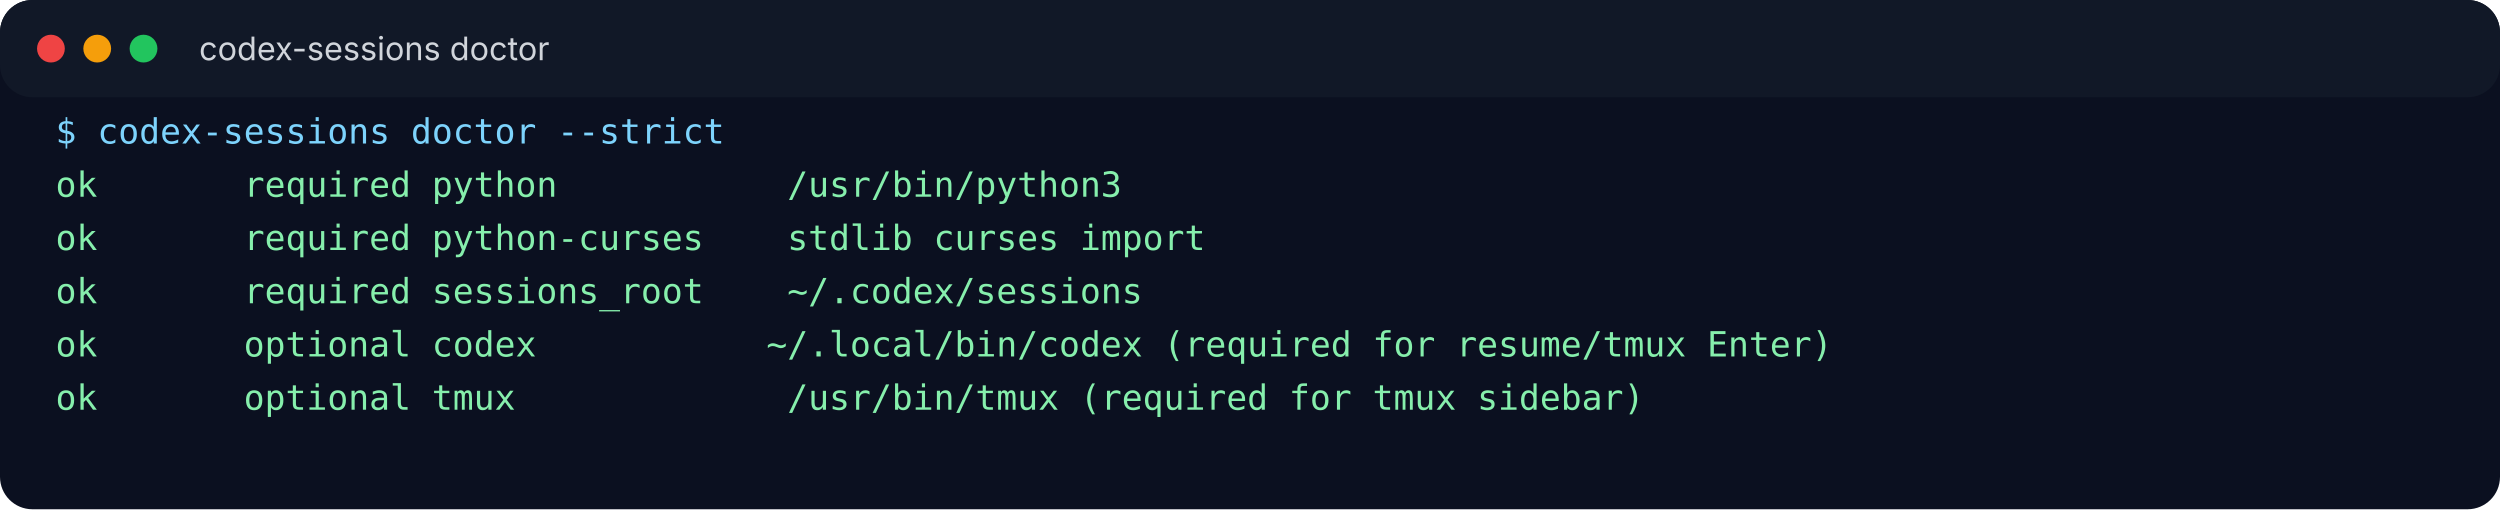
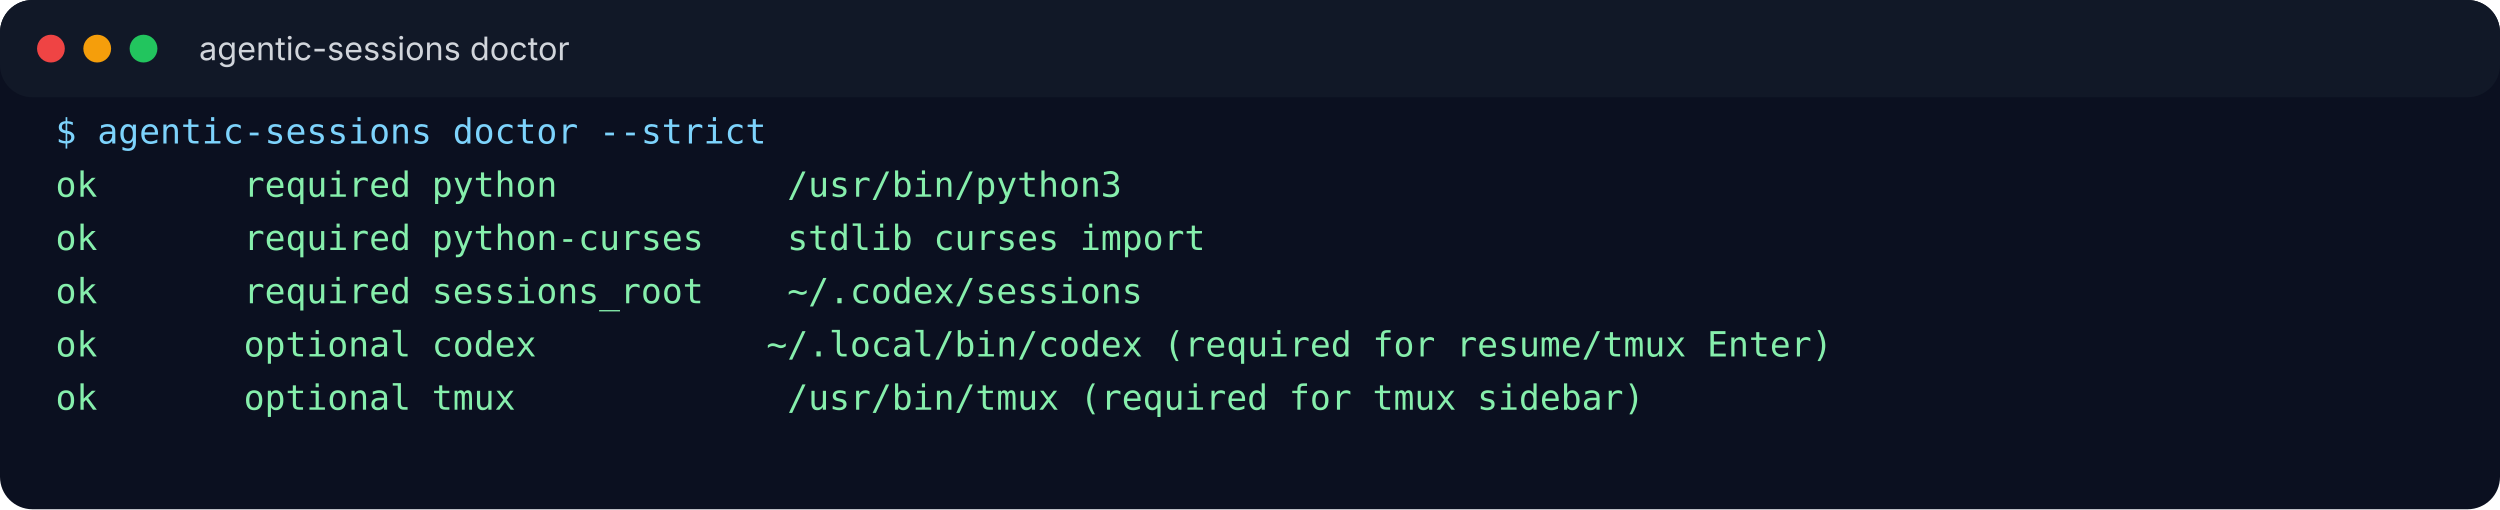
- <svg xmlns="http://www.w3.org/2000/svg" width="1080" height="220" viewBox="0 0 1080 220" role="img" aria-label="codex-sessions doctor">
+ <svg xmlns="http://www.w3.org/2000/svg" width="1080" height="220" viewBox="0 0 1080 220" role="img" aria-label="agentic-sessions doctor">
  <rect width="100%" height="100%" rx="14" fill="#0b1020" />
  <rect x="0" y="0" width="100%" height="42" rx="14" fill="#111827" />
  <circle cx="22" cy="21" r="6" fill="#ef4444" />
  <circle cx="42" cy="21" r="6" fill="#f59e0b" />
  <circle cx="62" cy="21" r="6" fill="#22c55e" />
-   <text x="86" y="26" fill="#d1d5db" font-family="Inter,Segoe UI,Arial,sans-serif" font-size="14">codex-sessions doctor</text>
+   <text x="86" y="26" fill="#d1d5db" font-family="Inter,Segoe UI,Arial,sans-serif" font-size="14">agentic-sessions doctor</text>
  <g font-family="ui-monospace,SFMono-Regular,Menlo,Consolas,monospace" font-size="15" xml:space="preserve">
-     <text x="24" y="62" fill="#7dd3fc">$ codex-sessions doctor --strict</text>
+     <text x="24" y="62" fill="#7dd3fc">$ agentic-sessions doctor --strict</text>
    <text x="24" y="85" fill="#86efac">ok       required python           /usr/bin/python3</text>
    <text x="24" y="108" fill="#86efac">ok       required python-curses    stdlib curses import</text>
    <text x="24" y="131" fill="#86efac">ok       required sessions_root    ~/.codex/sessions</text>
    <text x="24" y="154" fill="#86efac">ok       optional codex           ~/.local/bin/codex (required for resume/tmux Enter)</text>
    <text x="24" y="177" fill="#86efac">ok       optional tmux             /usr/bin/tmux (required for tmux sidebar)</text>
  </g>
</svg>
